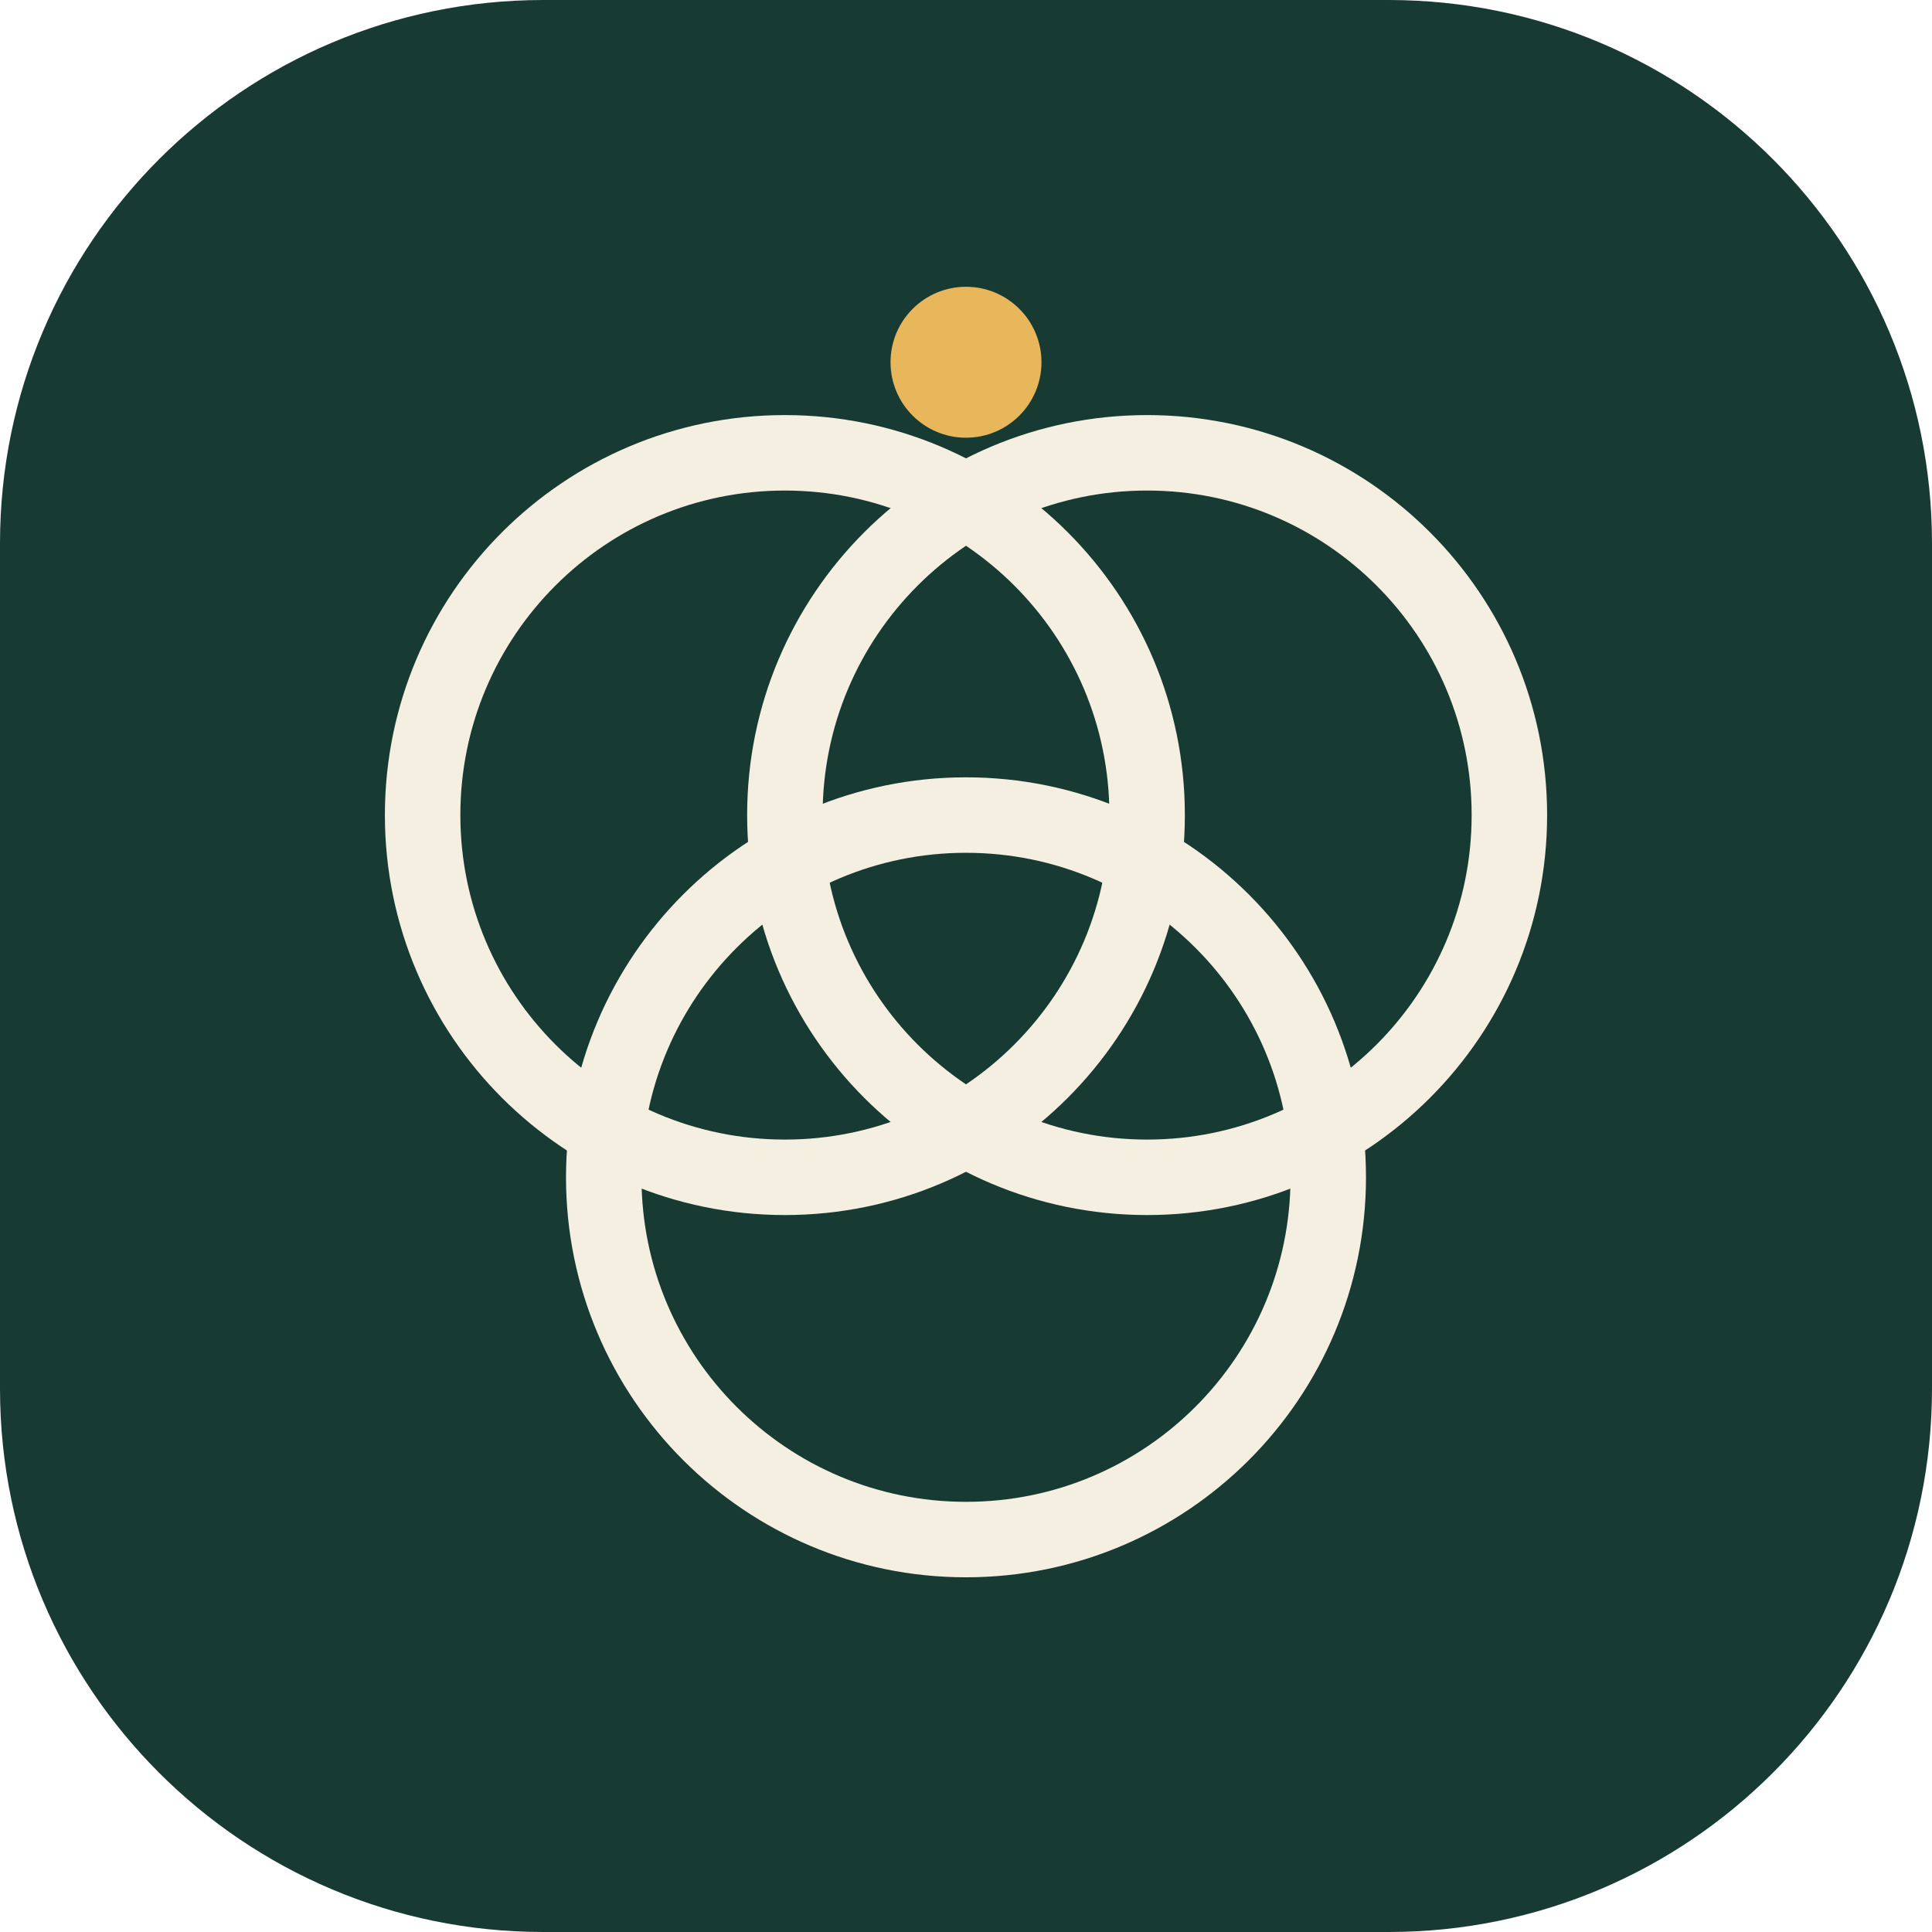
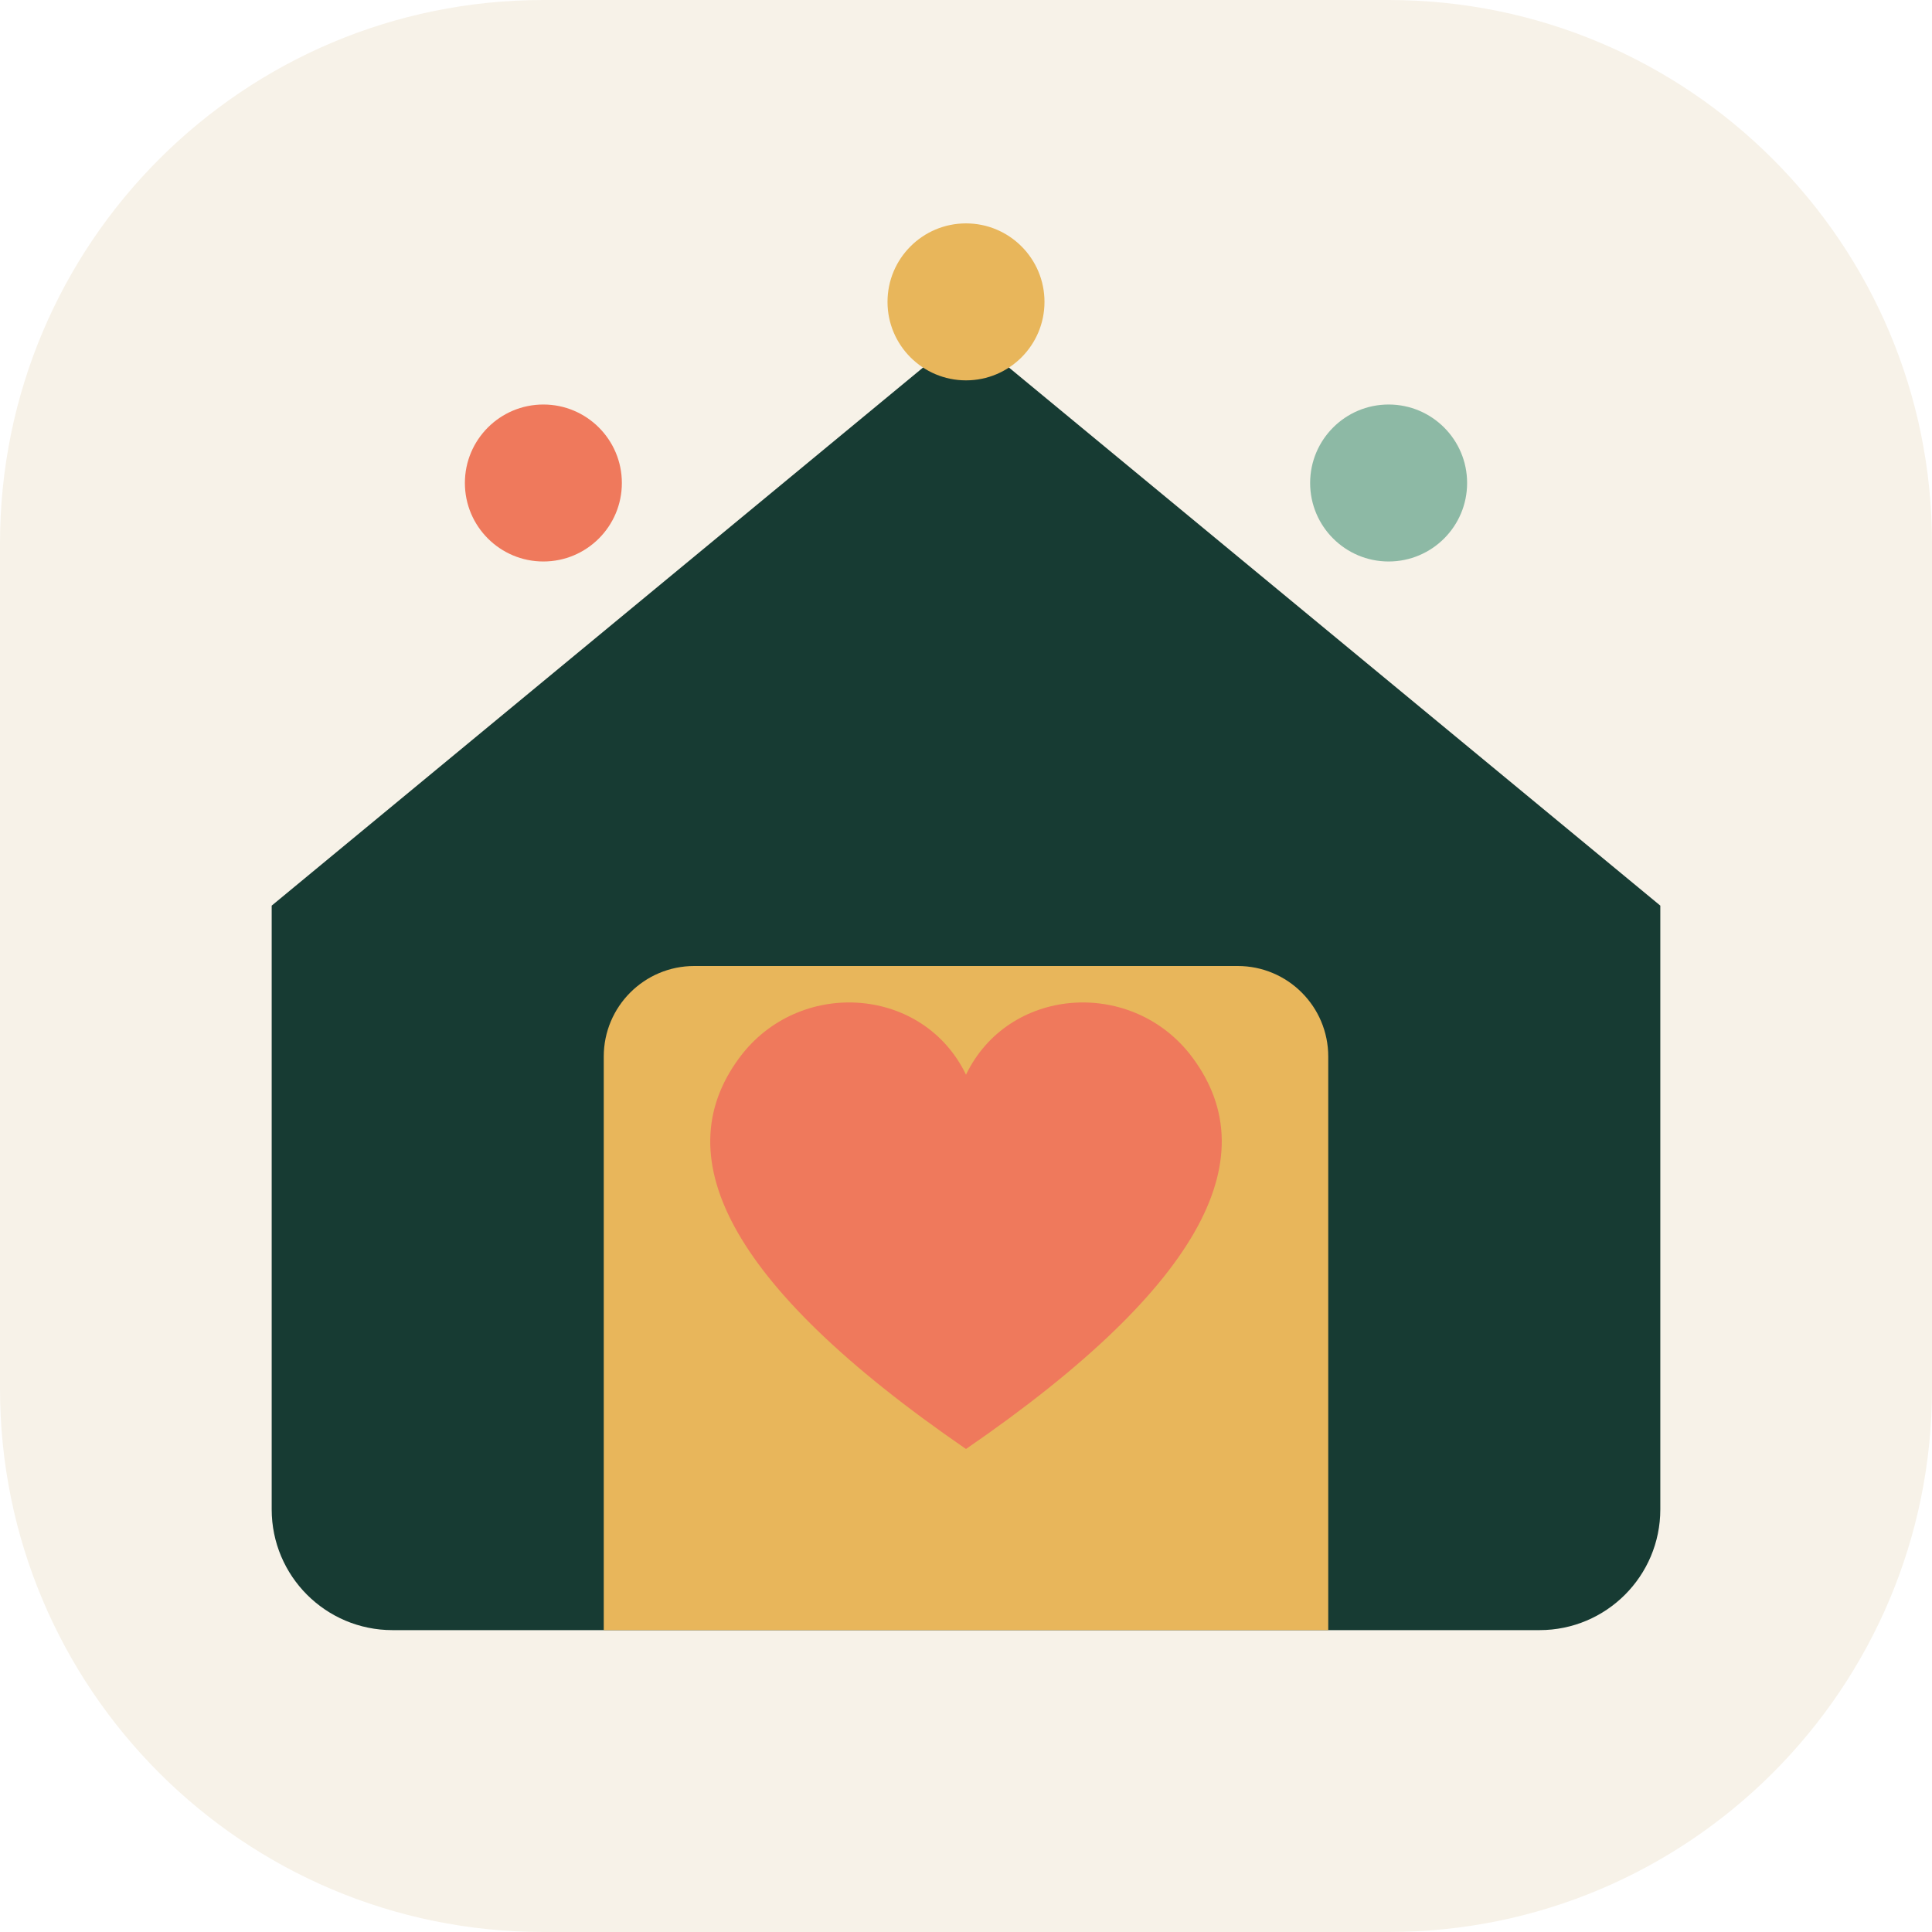
<svg xmlns="http://www.w3.org/2000/svg" viewBox="0 0 64 64">
-   <rect width="64" height="64" rx="18" fill="#173b33" />
-   <g fill="none" stroke="#f5efe2" stroke-width="2.5">
-     <circle cx="26" cy="27" r="12" />
-     <circle cx="38" cy="27" r="12" />
-     <circle cx="32" cy="39" r="12" />
-   </g>
-   <circle cx="32" cy="12" r="2.5" fill="#e8b65b" />
+   <rect width="64" height="64" rx="18" fill="#f7f2e8" />
+   <path d="M9 30L32 11l23 19v20a4 4 0 0 1-4 4H13a4 4 0 0 1-4-4z" fill="#173b33" />
+   <path d="M20 54V35a3 3 0 0 1 3-3h18a3 3 0 0 1 3 3v19z" fill="#e8b65b" />
+   <path d="M32 48c-8-5.5-10-9.8-7.4-13.1 2-2.5 6-2.2 7.4.7 1.4-2.9 5.4-3.2 7.4-.7C42 38.2 40 42.5 32 48z" fill="#ef795c" />
+   <circle cx="18" cy="16" r="2.6" fill="#ef795c" />
+   <circle cx="32" cy="10" r="2.6" fill="#e8b65b" />
+   <circle cx="46" cy="16" r="2.6" fill="#8db9a5" />
</svg>
